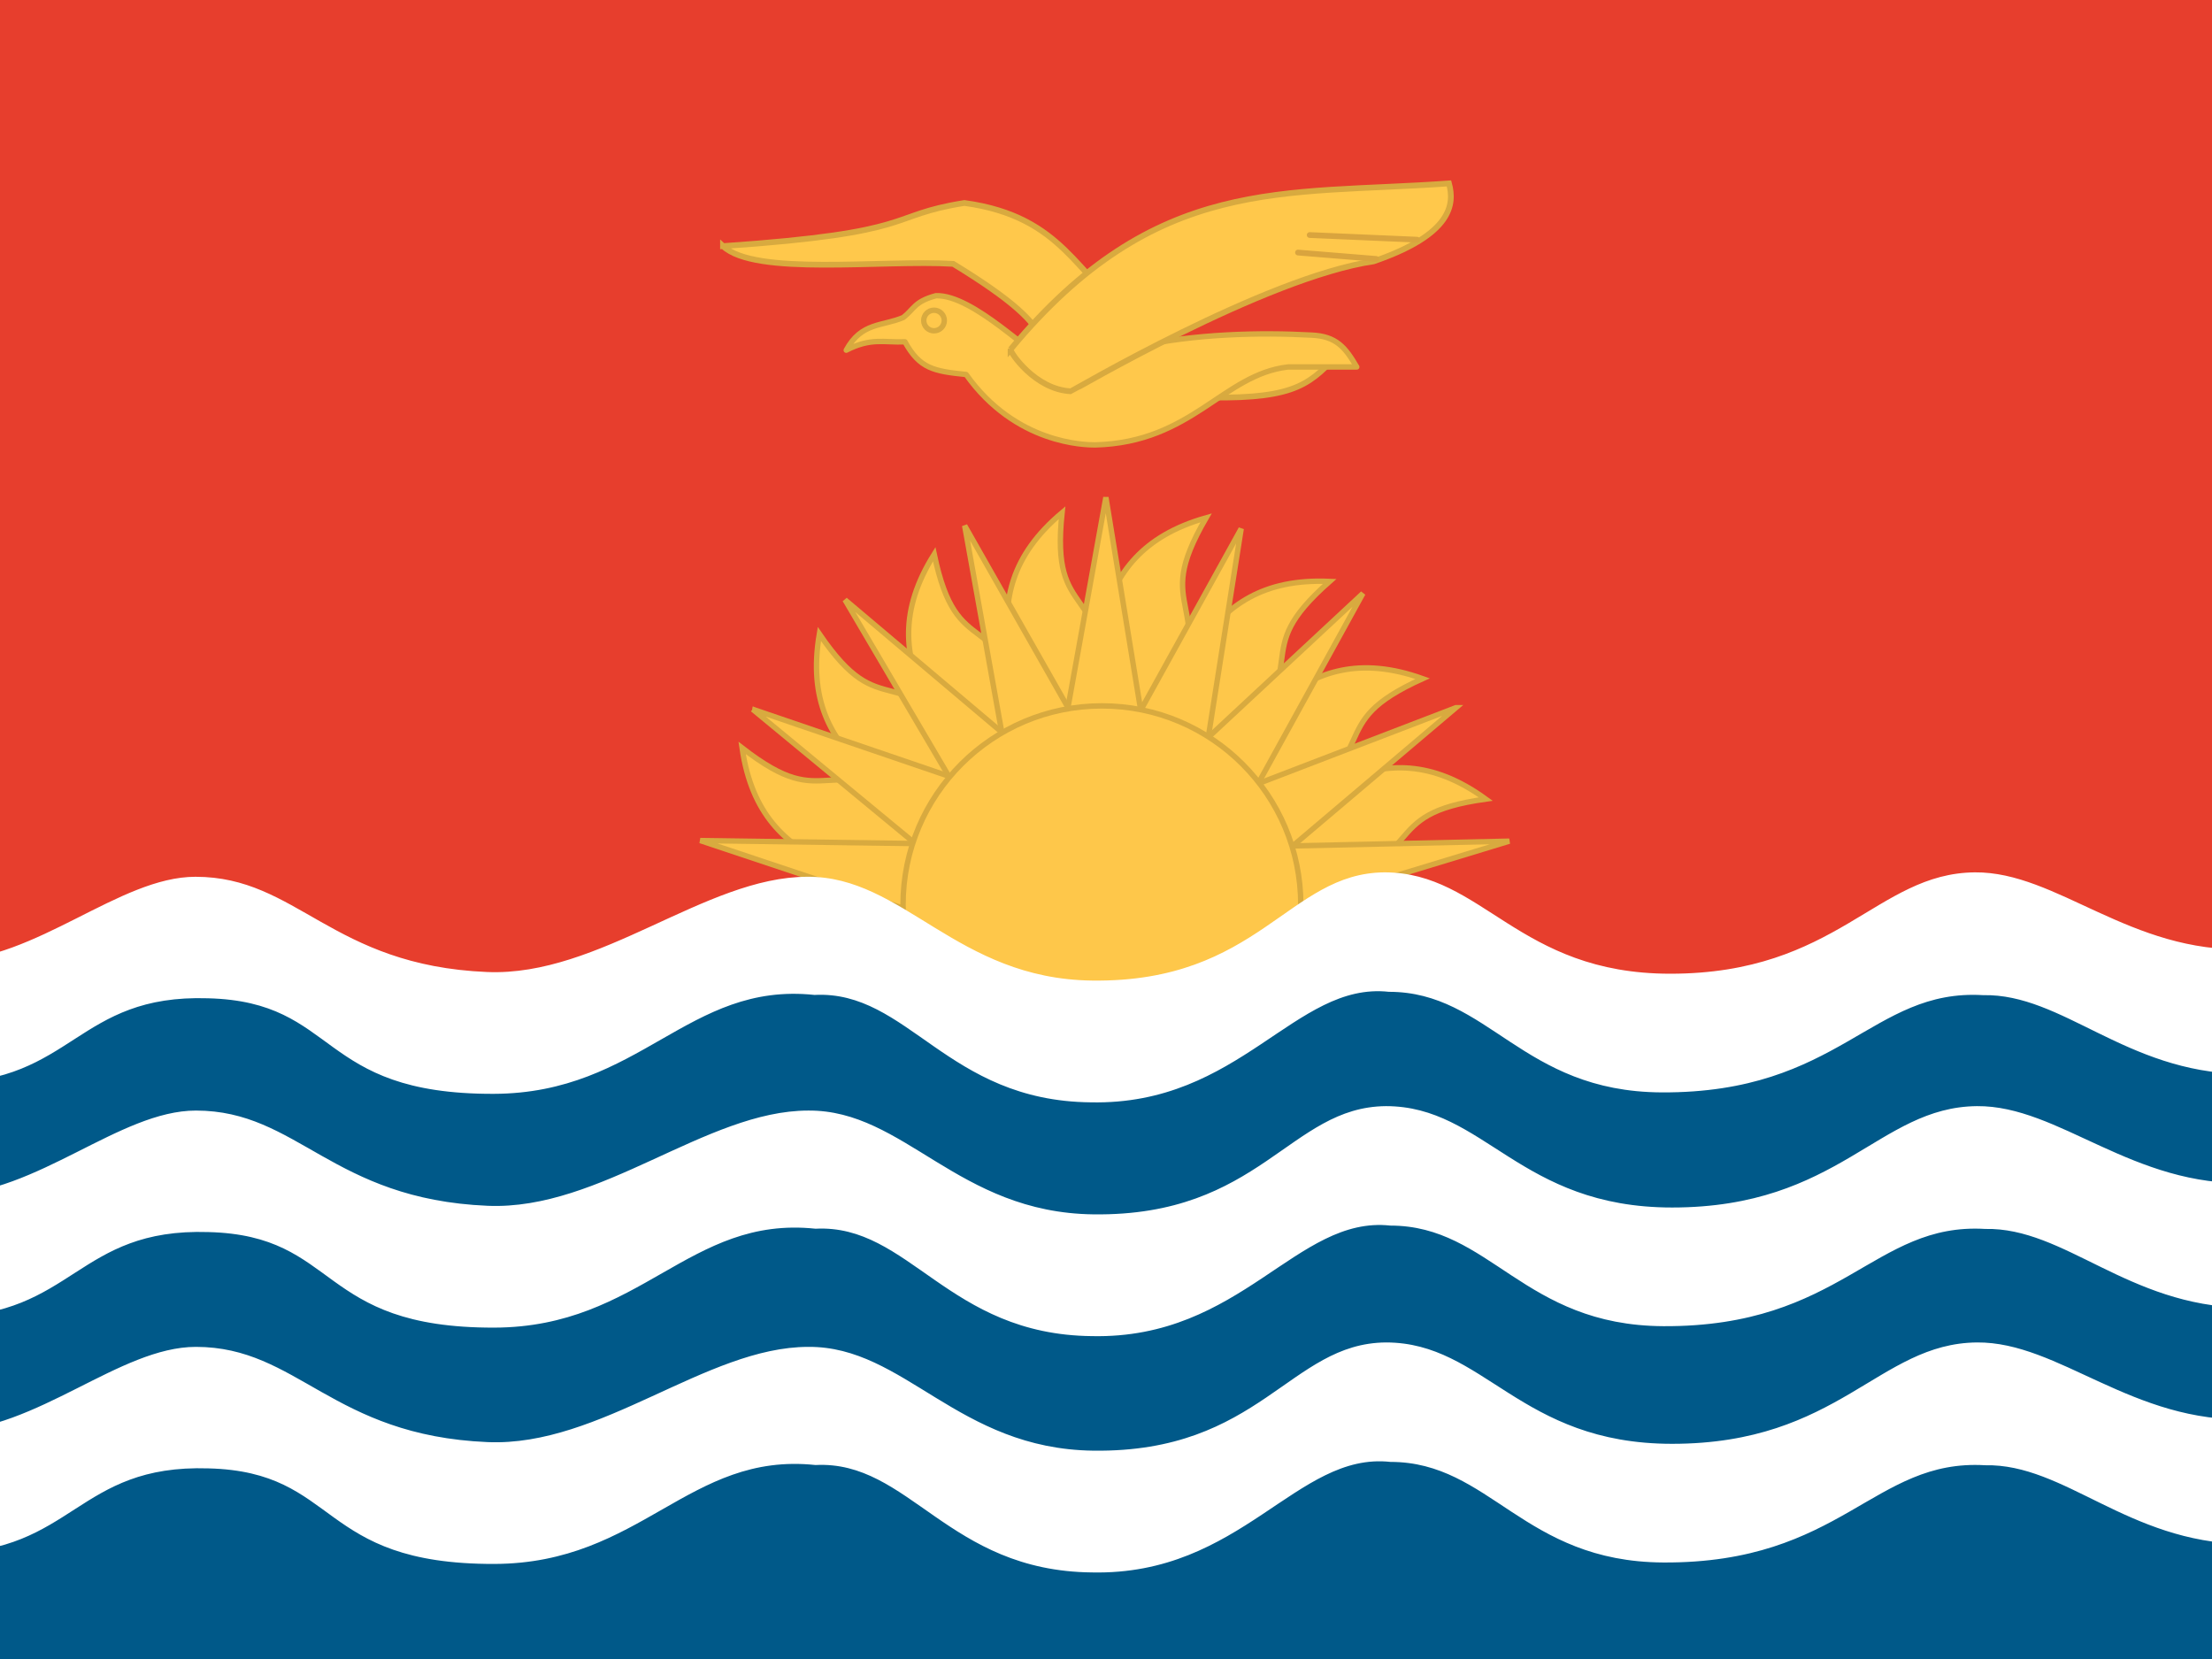
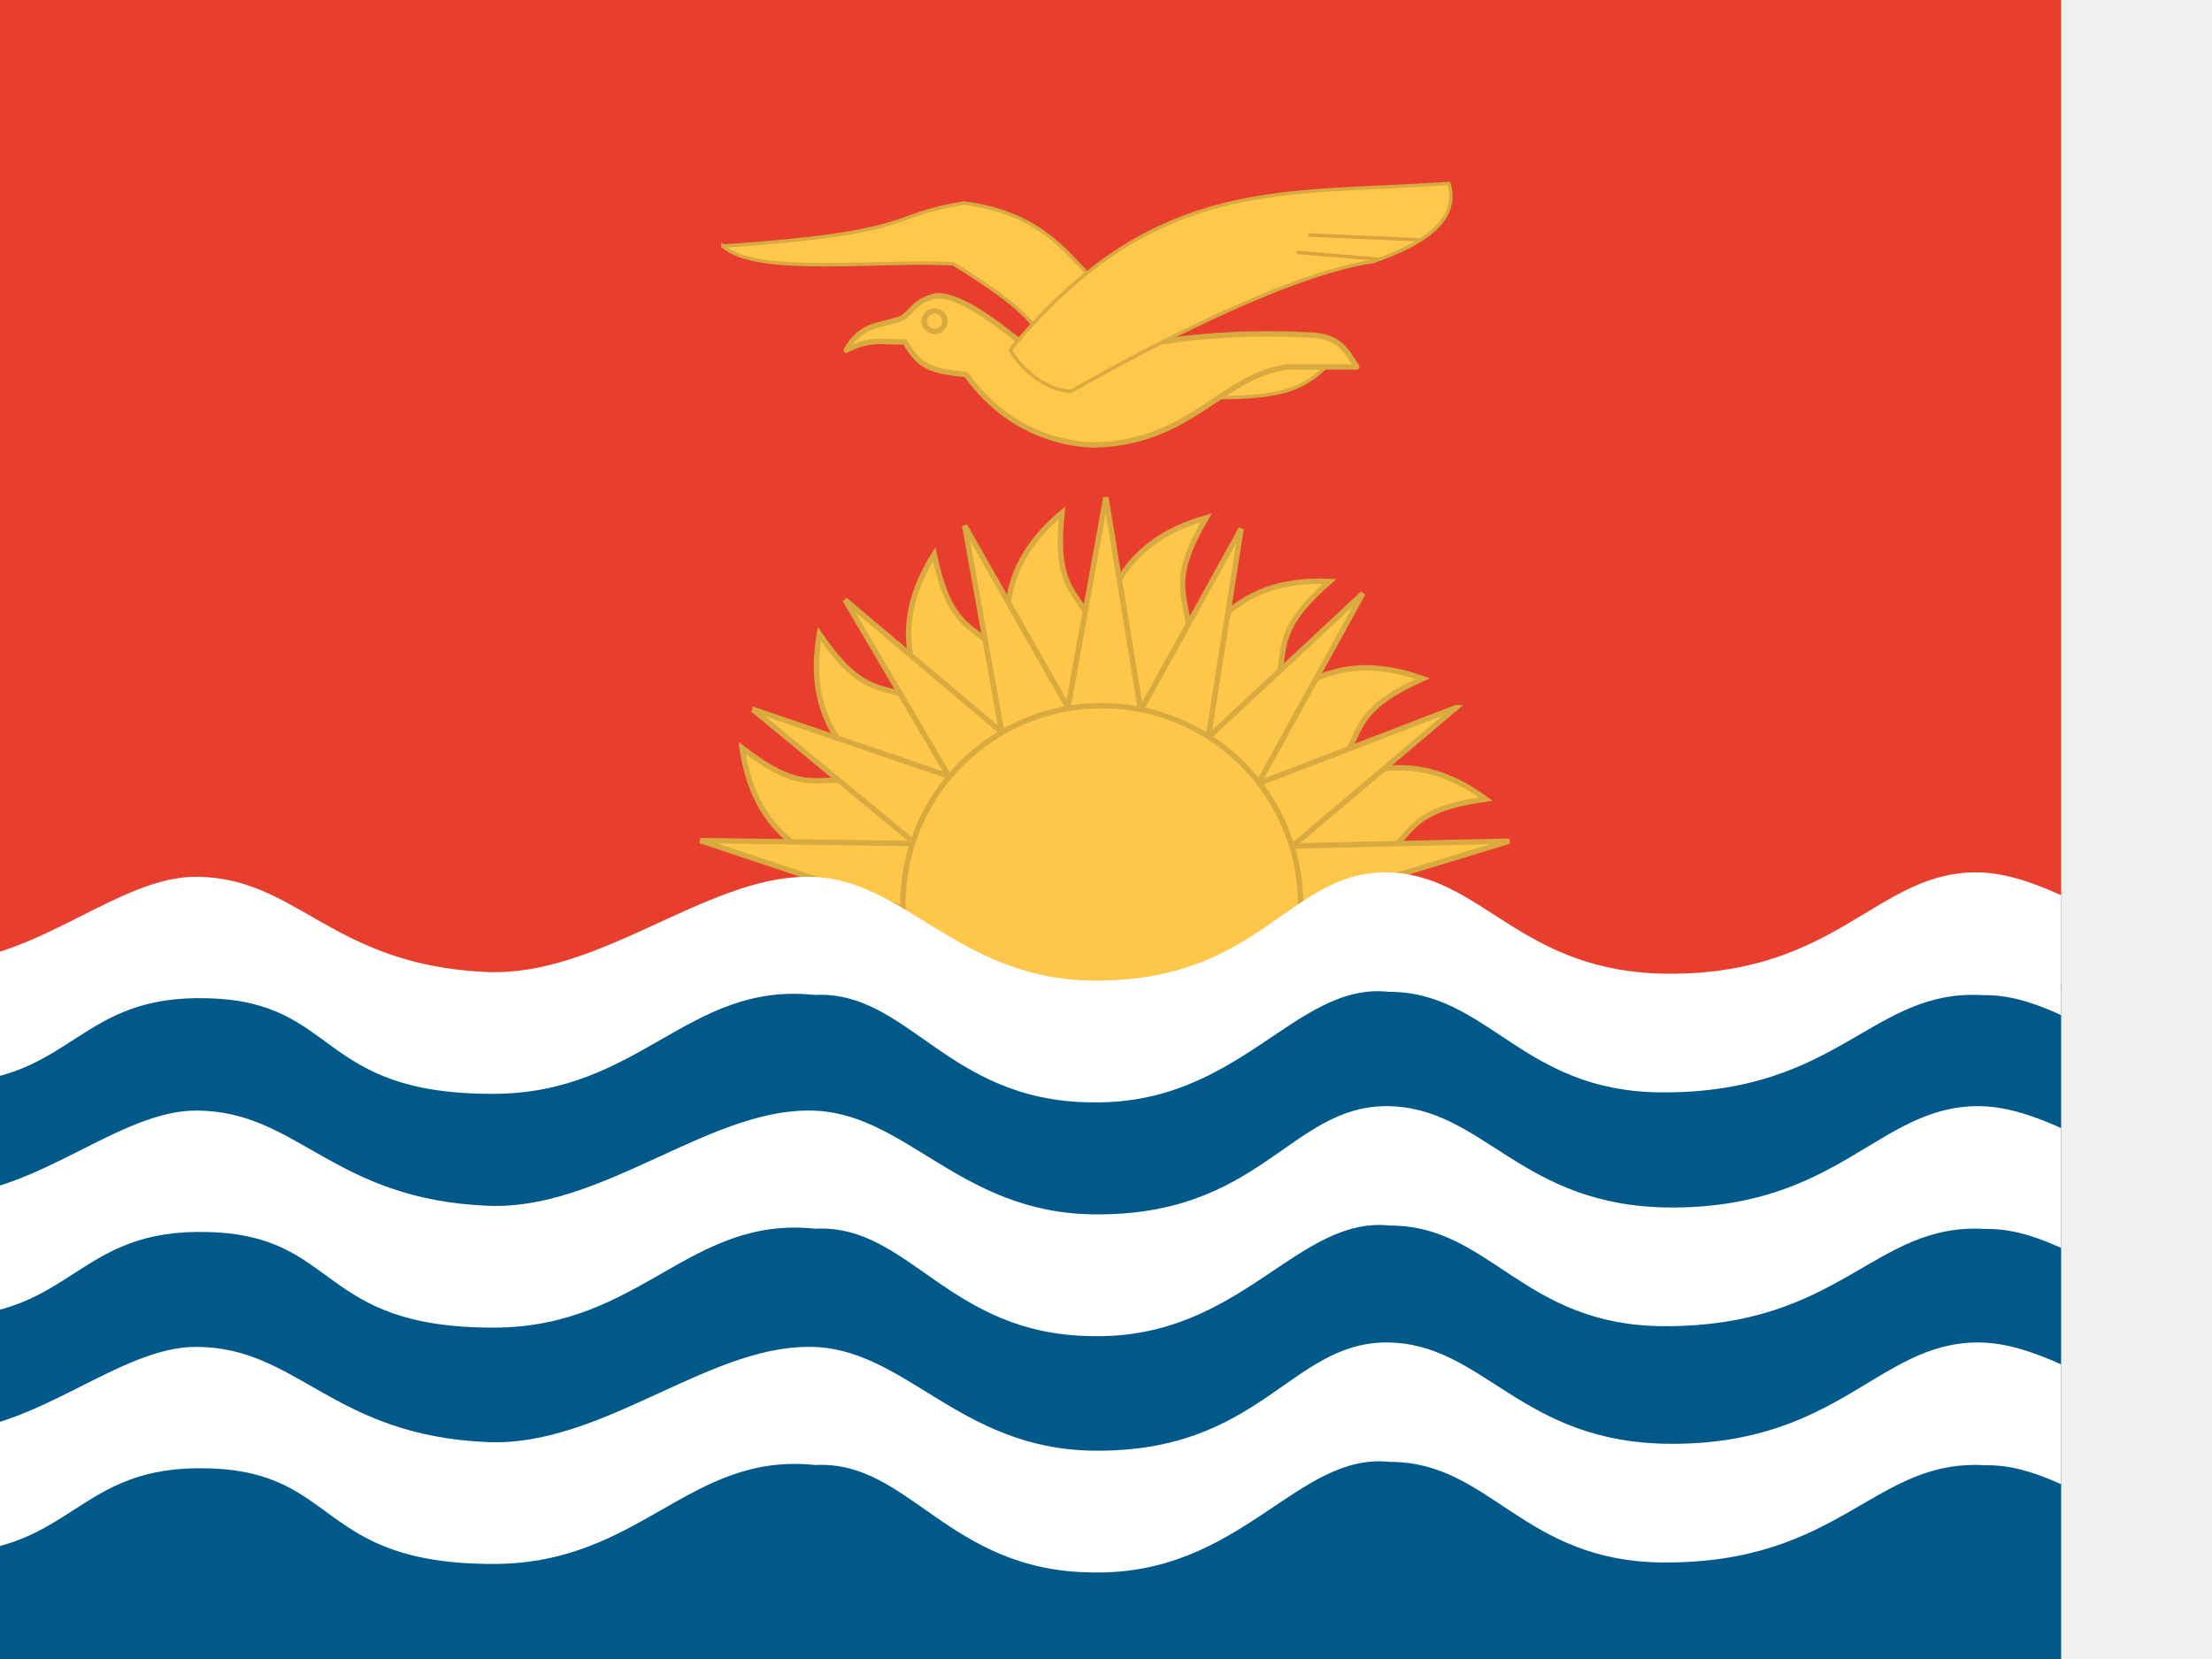
- <svg xmlns="http://www.w3.org/2000/svg" id="svg570" height="480" width="640" version="1.1">
-   <defs id="defs572">
-     <clipPath id="clipPath4927" clipPathUnits="userSpaceOnUse">
-       <rect id="rect4929" fill-opacity="0.67" height="512" width="682.67" y="-0" x="-86.325" />
+ <svg xmlns="http://www.w3.org/2000/svg" height="480" width="640">
+   <defs>
+     <clipPath id="a">
+       <path fill-opacity=".67" d="M-86.325 0h682.67v512h-682.67z" />
    </clipPath>
  </defs>
-   <g id="flag" clip-path="url(#clipPath4927)" transform="matrix(.9375 0 0 .9375 80.93 .000020415)">
-     <rect id="rect574" fill-rule="evenodd" height="306.49" width="835.79" y="-0" x="-164.28" stroke-width="1pt" fill="#e73e2d" />
-     <path id="path605" d="m204.3 282.11c-19.435-15.174-55.633-10.041-61.596-51.286 27.717 21.469 22.686-1.227 64.082 19.229l-2.486 32.057z" fill-rule="evenodd" stroke="#d8aa3f" stroke-width="1.665" fill="#fec74a" />
-     <path id="path564" d="m209.47 263.35c-13.852-20.398-49.882-26.602-42.922-67.69 19.807 28.928 21.971 5.782 55.109 37.936l-12.187 29.754z" fill-rule="evenodd" stroke="#d8aa3f" stroke-width="1.665" fill="#fec74a" />
-     <path id="path565" d="m215.77 250.01c-5.001-24.145-35.922-43.653-13.782-78.958 7.242 34.303 18.091 13.743 36.418 56.124l-22.637 22.834z" fill-rule="evenodd" stroke="#d8aa3f" stroke-width="1.665" fill="#fec74a" />
-     <path id="path566" d="m230.32 237.61c2.653-24.514-20.786-52.572 11.123-79.376-3.638 34.87 12.998 18.633 17.431 64.594l-28.553 14.782z" fill-rule="evenodd" stroke="#d8aa3f" stroke-width="1.665" fill="#fec74a" />
-     <path id="path567" d="m243.26 227.67c12.457-21.279 2.56-56.474 42.646-67.864-17.596 30.324 4.23 22.321-10.543 66.068l-32.103 1.796z" fill-rule="evenodd" stroke="#d8aa3f" stroke-width="1.665" fill="#fec74a" />
-     <path id="path568" d="m262.07 230.29c18.559-16.234 20.327-52.751 61.957-50.849-26.3 23.183-3.062 22.511-30.94 59.321l-31.017-8.471z" fill-rule="evenodd" stroke="#d8aa3f" stroke-width="1.665" fill="#fec74a" />
-     <path id="path569" d="m278.57 239.87c22.506-10.072 34.914-44.463 74.152-30.426-31.946 14.444-9.534 20.621-46.987 47.628l-27.165-17.202z" fill-rule="evenodd" stroke="#d8aa3f" stroke-width="1.665" fill="#fec74a" />
-     <path id="path570" d="m292.49 254.93c24.431-3.33 46.018-32.837 79.718-8.323-34.72 4.867-14.953 17.104-58.494 32.476l-21.224-24.152z" fill-rule="evenodd" stroke="#d8aa3f" stroke-width="1.665" fill="#fec74a" />
-     <path id="path598" d="m379.46 259.6-112.06 2.461 4.705 30.193 107.36-32.654z" fill-rule="evenodd" stroke="#d8aa3f" stroke-width="1.665" fill="#fec74a" />
-     <path id="path597" d="m363 218.41-103.84 39.859 17.386 33.373 86.458-73.232z" fill-rule="evenodd" stroke="#d8aa3f" stroke-width="1.665" fill="#fec74a" />
-     <path id="path596" d="m280.58 280.67 53.722-97.54-82.407 76.705 28.684 20.835z" fill-rule="evenodd" stroke="#d8aa3f" stroke-width="1.665" fill="#fec74a" />
-     <path id="path595" d="m279.46 272.63 17.268-109.47-53.811 97.285 36.543 12.187z" fill-rule="evenodd" stroke="#d8aa3f" stroke-width="1.665" fill="#fec74a" />
-     <path id="path594" d="m273.01 263.74-18.035-110.25-19.989 110.73 38.025-0.482z" fill-rule="evenodd" stroke="#d8aa3f" stroke-width="1.665" fill="#fec74a" />
-     <path id="path604" d="m263.68 254.29-52.292-92.072 20.095 111.92 32.197-19.845z" fill-rule="evenodd" stroke="#d8aa3f" stroke-width="1.665" fill="#fec74a" />
-     <path id="path603" d="m255.56 253.6-81.101-68.479 57.667 98.003 23.435-29.524z" fill-rule="evenodd" stroke="#d8aa3f" stroke-width="1.665" fill="#fec74a" />
-     <path id="path601" d="m145.95 218.89 87.069 71.891 13.387-37.606-100.46-34.285z" fill-rule="evenodd" stroke="#d8aa3f" stroke-width="1.665" fill="#fec74a" />
-     <path id="path600" d="m232.1 260.85-102.31-1.438 101.88 34.01 0.429-32.572z" fill-rule="evenodd" stroke="#d8aa3f" stroke-width="1.665" fill="#fec74a" />
-     <path id="path575" d="m429.77 602.07c0 24.163-19.588 43.751-43.751 43.751s-43.751-19.588-43.751-43.751 19.588-43.751 43.751-43.751 43.751 19.588 43.751 43.751z" fill-rule="evenodd" transform="matrix(1.4028 0 0 1.4028 -287.76 -565.36)" stroke="#d8aa3f" stroke-width="1.187" fill="#fec74a" />
-     <rect id="rect586" fill-rule="evenodd" height="208.6" width="839.9" y="303.4" x="-165.12" stroke-width="1pt" fill="#005989" />
-     <path id="path573" d="m-165.6 454c15.618 7.228 37.991 25.319 61.922 25.303 40.042-0.26 41.108-27.425 81.669-26.133 40.667 1.035 33.311 29.634 88.224 29.491 45.369-0.119 60.026-34.665 99.134-30.526 28.963-1.491 40.817 32.714 85.334 33.148 46.172 0.987 63.126-37.28 92.09-34.112 30.856 0 40.964 30.821 84.253 31.043 55.136 0.278 64.829-32.078 99.323-30.008 24.55-0.518 43.91 23.714 79.887 24.317 28.707 0.489 52.74-21.214 68.975-28.974l0.803-36.827c-17.015 6.327-42.386 27.073-67.756 27.301-36.509 1.336-59.094-23.946-84.464-23.718-30.397 0.273-42.51 31.284-94.076 31.284-47.109 0-57.918-31.284-88.316-31.284-29.712 0.228-38.815 34.026-90.253 33.4-41.96-0.505-58.31-32.262-88.023-32.034-31.499 0-64.072 30.881-98.951 29.39-48.14-2.034-58.541-29.39-90.041-29.39-23.542 0-48.948 25.635-77.309 26.062-28.206 0.434-59.892-25.508-62.827-26.062l0.402 38.33z" fill-rule="evenodd" fill="#fff" />
-     <path id="path578" d="m-165.6 381.07c15.618 7.228 37.991 25.319 61.922 25.303 40.042-0.26 41.108-27.425 81.669-26.133 40.667 1.035 33.311 29.634 88.224 29.491 45.369-0.119 60.026-34.665 99.134-30.526 28.963-1.491 40.817 32.714 85.334 33.148 46.172 0.987 63.126-37.28 92.09-34.112 30.856 0 40.964 30.821 84.253 31.043 55.136 0.278 64.829-32.078 99.323-30.008 24.55-0.518 43.91 23.714 79.887 24.317 28.707 0.489 52.74-21.214 68.975-28.974l0.803-36.827c-17.015 6.327-42.386 27.073-67.756 27.301-36.509 1.336-59.094-23.946-84.464-23.718-30.397 0.273-42.51 31.284-94.076 31.284-47.109 0-57.918-31.284-88.316-31.284-29.712 0.228-38.815 34.026-90.253 33.4-41.96-0.505-58.31-32.262-88.023-32.034-31.499 0-64.072 30.881-98.951 29.39-48.14-2.034-58.541-29.39-90.041-29.39-23.542 0-48.948 25.635-77.309 26.062-28.206 0.434-59.892-25.508-62.827-26.062l0.402 38.33z" fill-rule="evenodd" fill="#fff" />
-     <path id="path579" d="m-165.6 308.92c15.603 7.228 37.955 25.319 61.865 25.303 40.004-0.26 41.07-27.425 81.593-26.133 40.629 1.035 33.28 29.634 88.141 29.491 45.327-0.119 59.97-34.665 99.042-30.526 28.936-1.491 40.779 32.714 85.254 33.148 46.129 0.987 63.067-37.28 92.004-34.112 30.827 0 40.926 30.821 84.174 31.043 55.085 0.278 64.769-32.078 99.23-30.008 24.528-0.518 43.869 23.714 79.813 24.317 28.68 0.489 52.691-21.214 68.911-28.974l0.802-36.827c-17 6.327-42.346 27.073-67.693 27.301-36.475 1.336-59.038-23.946-84.385-23.718-30.369 0.273-42.471 31.284-93.988 31.284-47.065 0-57.864-31.284-88.234-31.284-29.684 0.228-38.779 34.026-90.169 33.4-41.921-0.505-58.255-32.262-87.941-32.034-31.47 0-64.012 30.881-98.859 29.39-48.095-2.034-58.486-29.39-89.957-29.39-23.52 0-48.903 25.635-77.237 26.062-28.15 0.44-59.81-25.5-62.74-26.06l0.401 38.33z" fill-rule="evenodd" fill="#fff" />
-     <path id="path587" d="m136.81 75.956c61.048-4.18 49.921-9.394 74.493-13.316 30.964 4.257 34.505 23.004 51.758 34.505 0 0-6.485 21.926-27.706 18.822-2.853-8.796 10.273-11.515-27.497-34.54-21.958-1.307-61.25 3.854-71.048-5.472z" fill-rule="evenodd" stroke="#d8aa3f" stroke-width="1.332pt" fill="#ffc84b" />
-     <path id="path591" d="m326.07 109.89-43.979 1.81v10.866c29.664 0.948 35.011-3.018 43.979-12.676z" fill-rule="evenodd" stroke="#d8aa3f" stroke-width="1.332pt" fill="#ffc84b" />
-     <path id="path590" stroke-linejoin="round" d="m174.84 108.07c7.665-3.92 11.477-2.321 18.118-2.579 4.57 8.278 8.882 9.054 18.885 10.089 15.263 21.472 36.735 21.73 39.839 21.73 29.923-0.777 39.409-21.73 59.501-24.059h21.214c-3.535-6.036-6.295-9.486-13.97-9.831-15.781-0.862-36.217-0.43-54.067 3.622l-25.094 6.209c-7.33-3.535-25.266-22.334-36.735-21.989-6.726 1.81-6.726 4.139-10.089 6.726-6.467 2.76-12.936 1.437-17.601 10.081z" fill-rule="evenodd" stroke="#d8aa3f" stroke-width="1.665" fill="#ffc84b" />
-     <path id="path589" d="m330.54 451.11c0 1.716-1.391 3.107-3.107 3.107-1.716 0-3.107-1.391-3.107-3.107s1.391-3.107 3.107-3.107c1.716 0 3.107 1.391 3.107 3.107z" fill-rule="evenodd" transform="matrix(1.0214 0 0 1.0214 -132.51 -361.85)" stroke="#d8aa3f" stroke-width="1.63" fill="#ffc84b" />
-     <path id="path588" d="m225.56 107.82c44.927-54.154 84.163-47.514 135.3-51.222 1.725 6.295 1.122 15.695-23.282 24.059-33.372 4.915-93.132 40.097-93.39 40.097-11.126-0.517-18.886-12.158-18.627-12.935z" fill-rule="evenodd" stroke="#d8aa3f" stroke-width="1.332pt" fill="#ffc84b" />
-     <path id="path592" d="m317.87 72.536 33.134 1.436" stroke="#d9a43e" stroke-linecap="round" stroke-width="1.332pt" fill="none" />
-     <path id="path593" d="m314.26 77.942 24.152 1.97" stroke="#d9a43e" stroke-linecap="round" stroke-width="1.332pt" fill="none" />
+   <g clip-path="url(#a)">
+     <path fill-rule="evenodd" fill="#e73e2d" d="M-73.082 0h783.553v287.334h-783.553z" />
+     <path d="M272.461 264.478c-18.22-14.226-52.156-9.413-57.746-48.081 25.985 20.127 21.268-1.15 60.077 18.027l-2.33 30.053z" fill-rule="evenodd" stroke="#d8aa3f" stroke-width="1.562" fill="#fec74a" />
+     <path d="M277.308 246.891c-12.986-19.123-46.764-24.939-40.239-63.459 18.569 27.12 20.598 5.421 51.665 35.565l-11.425 27.894z" fill-rule="evenodd" stroke="#d8aa3f" stroke-width="1.562" fill="#fec74a" />
+     <path d="M283.214 234.384c-4.688-22.636-33.677-40.925-12.921-74.023 6.789 32.159 16.96 12.884 34.142 52.616l-21.222 21.407z" fill-rule="evenodd" stroke="#d8aa3f" stroke-width="1.562" fill="#fec74a" />
+     <path d="M296.855 222.759c2.487-22.982-19.487-49.286 10.428-74.415-3.411 32.691 12.186 17.468 16.342 60.557l-26.768 13.858z" fill-rule="evenodd" stroke="#d8aa3f" stroke-width="1.562" fill="#fec74a" />
+     <path d="M308.986 213.441c11.678-19.949 2.4-52.944 39.981-63.623-16.496 28.429 3.966 20.926-9.884 61.939l-30.097 1.684z" fill-rule="evenodd" stroke="#d8aa3f" stroke-width="1.562" fill="#fec74a" />
+     <path d="M326.621 215.897c17.399-15.219 19.057-49.454 58.085-47.671-24.656 21.734-2.871 21.104-29.006 55.613l-29.078-7.942z" fill-rule="evenodd" stroke="#d8aa3f" stroke-width="1.562" fill="#fec74a" />
+     <path d="M342.089 224.878c21.099-9.442 32.732-41.684 69.517-28.524-29.949 13.541-8.938 19.332-44.05 44.651l-25.467-16.127z" fill-rule="evenodd" stroke="#d8aa3f" stroke-width="1.562" fill="#fec74a" />
+     <path d="M355.139 238.997c22.904-3.122 43.142-30.785 74.736-7.803-32.55 4.563-14.018 16.035-54.838 30.446l-19.898-22.643z" fill-rule="evenodd" stroke="#d8aa3f" stroke-width="1.562" fill="#fec74a" />
+     <path d="M436.674 243.375l-105.056 2.307 4.411 28.306 100.65-30.613z" fill-rule="evenodd" stroke="#d8aa3f" stroke-width="1.562" fill="#fec74a" />
+     <path d="M421.243 204.759l-97.35 37.368 16.299 31.287 81.054-68.655z" fill-rule="evenodd" stroke="#d8aa3f" stroke-width="1.562" fill="#fec74a" />
+     <path d="M343.974 263.128l50.364-91.444-77.257 71.911 26.891 19.533z" fill-rule="evenodd" stroke="#d8aa3f" stroke-width="1.562" fill="#fec74a" />
+     <path d="M342.924 255.591l16.189-102.628-50.448 91.205 34.259 11.425z" fill-rule="evenodd" stroke="#d8aa3f" stroke-width="1.562" fill="#fec74a" />
+     <path d="M336.877 247.256l-16.908-103.359-18.74 103.809 35.648-.452z" fill-rule="evenodd" stroke="#d8aa3f" stroke-width="1.562" fill="#fec74a" />
+     <path d="M328.13 238.397l-49.024-86.317 18.839 104.925 30.185-18.605z" fill-rule="evenodd" stroke="#d8aa3f" stroke-width="1.562" fill="#fec74a" />
+     <path d="M320.518 237.75l-76.032-64.199 54.063 91.878 21.97-27.679z" fill-rule="evenodd" stroke="#d8aa3f" stroke-width="1.562" fill="#fec74a" />
+     <path d="M217.758 205.209l81.627 67.398 12.55-35.256-94.181-32.142z" fill-rule="evenodd" stroke="#d8aa3f" stroke-width="1.562" fill="#fec74a" />
+     <path d="M298.524 244.547l-95.916-1.348 95.512 31.884.402-30.536z" fill-rule="evenodd" stroke="#d8aa3f" stroke-width="1.562" fill="#fec74a" />
+     <path d="M376.303 261.697c0 31.774-25.758 57.533-57.533 57.533s-57.533-25.758-57.533-57.533 25.758-57.533 57.533-57.533 57.533 25.758 57.533 57.533z" fill-rule="evenodd" stroke="#d8aa3f" stroke-width="1.561" fill="#fec74a" />
+     <path fill-rule="evenodd" fill="#005989" d="M-73.87 284.438h787.406v195.563h-787.406z" />
+     <path d="M-74.32 425.625c14.642 6.776 35.617 23.737 58.052 23.722 37.539-.244 38.539-25.711 76.565-24.5 38.125.97 31.229 27.782 82.71 27.648 42.533-.111 56.274-32.498 92.938-28.618 27.153-1.397 38.266 30.669 80.001 31.076 43.286.925 59.181-34.95 86.334-31.98 28.928 0 38.404 28.895 78.987 29.103 51.69.261 60.777-30.073 93.115-28.133 23.016-.486 41.166 22.232 74.894 22.797 26.913.458 49.444-19.888 64.664-27.163l.753-34.525c-15.952 5.932-39.737 25.381-63.521 25.595-34.227 1.253-55.401-22.449-79.185-22.236-28.497.256-39.853 29.329-88.196 29.329-44.165 0-54.298-29.329-82.796-29.329-27.855.214-36.389 31.899-84.612 31.313-39.337-.473-54.666-30.246-82.522-30.032-29.53 0-60.068 28.951-92.767 27.553-45.131-1.907-54.882-27.553-84.413-27.553-22.071 0-45.889 24.033-72.477 24.433-26.443.407-56.149-23.914-58.9-24.433l.377 35.934z" fill-rule="evenodd" fill="#fff" />
+     <path d="M-74.32 357.253c14.642 6.776 35.617 23.737 58.052 23.722 37.539-.244 38.539-25.711 76.565-24.5 38.125.97 31.229 27.782 82.71 27.648 42.533-.111 56.274-32.498 92.938-28.618 27.153-1.397 38.266 30.669 80.001 31.076 43.286.925 59.181-34.95 86.334-31.98 28.928 0 38.404 28.895 78.987 29.103 51.69.261 60.777-30.073 93.115-28.133 23.016-.486 41.166 22.232 74.894 22.797 26.913.458 49.444-19.888 64.664-27.163l.753-34.525c-15.952 5.932-39.737 25.381-63.521 25.595-34.227 1.253-55.401-22.449-79.185-22.236-28.497.256-39.853 29.329-88.196 29.329-44.165 0-54.298-29.329-82.796-29.329-27.855.214-36.389 31.899-84.612 31.313-39.337-.473-54.666-30.246-82.522-30.032-29.53 0-60.068 28.951-92.767 27.553-45.131-1.907-54.882-27.553-84.413-27.553-22.071 0-45.889 24.033-72.477 24.433-26.443.407-56.149-23.914-58.9-24.433l.377 35.934z" fill-rule="evenodd" fill="#fff" />
+     <path d="M-74.32 289.613c14.628 6.776 35.583 23.737 57.998 23.722 37.504-.244 38.503-25.711 76.493-24.5 38.09.97 31.2 27.782 82.632 27.648 42.494-.111 56.222-32.498 92.852-28.618 27.128-1.397 38.23 30.669 79.926 31.076 43.246.925 59.125-34.95 86.254-31.98 28.9 0 38.368 28.895 78.913 29.103 51.642.261 60.721-30.073 93.028-28.133 22.995-.486 41.127 22.232 74.825 22.797 26.887.458 49.398-19.888 64.604-27.163l.752-34.525c-15.938 5.932-39.699 25.381-63.462 25.595-34.195 1.253-55.348-22.449-79.111-22.236-28.471.256-39.817 29.329-88.114 29.329-44.123 0-54.247-29.329-82.719-29.329-27.829.214-36.355 31.899-84.533 31.313-39.301-.473-54.614-30.246-82.445-30.032-29.503 0-60.011 28.951-92.68 27.553-45.089-1.907-54.831-27.553-84.335-27.553-22.05 0-45.847 24.033-72.41 24.433-26.391.412-56.072-23.906-58.819-24.431l.376 35.934z" fill-rule="evenodd" fill="#fff" />
+     <path d="M209.189 71.209c57.233-3.919 46.801-8.807 69.837-12.484 29.029 3.991 32.348 21.566 48.523 32.348 0 0-6.079 20.556-25.974 17.646-2.675-8.246 9.631-10.795-25.778-32.381-20.586-1.225-57.422 3.613-66.608-5.13z" fill-rule="evenodd" stroke="#d8aa3f" stroke-width="NaN" fill="#ffc84b" />
+     <path d="M386.621 103.022l-41.23 1.697v10.187c27.81.889 32.823-2.83 41.23-11.884z" fill-rule="evenodd" stroke="#d8aa3f" stroke-width="NaN" fill="#ffc84b" />
+     <path stroke-linejoin="round" d="M244.843 101.316c7.186-3.675 10.76-2.175 16.986-2.418 4.285 7.76 8.327 8.488 17.705 9.458 14.309 20.13 34.439 20.372 37.349 20.372 28.053-.728 36.946-20.372 55.782-22.555h19.888c-3.314-5.658-5.902-8.893-13.097-9.216-14.795-.808-33.953-.403-50.688 3.396l-23.526 5.821c-6.872-3.314-23.687-20.938-34.439-20.615-6.305 1.697-6.305 3.88-9.458 6.305-6.063 2.588-12.127 1.347-16.501 9.451z" fill-rule="evenodd" stroke="#d8aa3f" stroke-width="1.562" fill="#ffc84b" />
+     <path d="M273.359 92.929c0 1.644-1.333 2.977-2.977 2.977s-2.977-1.333-2.977-2.977 1.333-2.977 2.977-2.977 2.977 1.333 2.977 2.977z" fill-rule="evenodd" stroke="#d8aa3f" stroke-width="1.562" fill="#ffc84b" />
+     <path d="M292.393 101.081c42.119-50.769 78.903-44.544 126.844-48.021 1.617 5.902 1.051 14.714-21.827 22.555-31.286 4.608-87.311 37.591-87.553 37.591-10.431-.485-17.706-11.398-17.463-12.127z" fill-rule="evenodd" stroke="#d8aa3f" stroke-width="NaN" fill="#ffc84b" />
+     <path d="M378.933 68.003l31.063 1.346" stroke="#d9a43e" stroke-linecap="round" stroke-width="NaN" fill="none" />
+     <path d="M375.549 73.071l22.643 1.847" stroke="#d9a43e" stroke-linecap="round" stroke-width="NaN" fill="none" />
  </g>
</svg>
